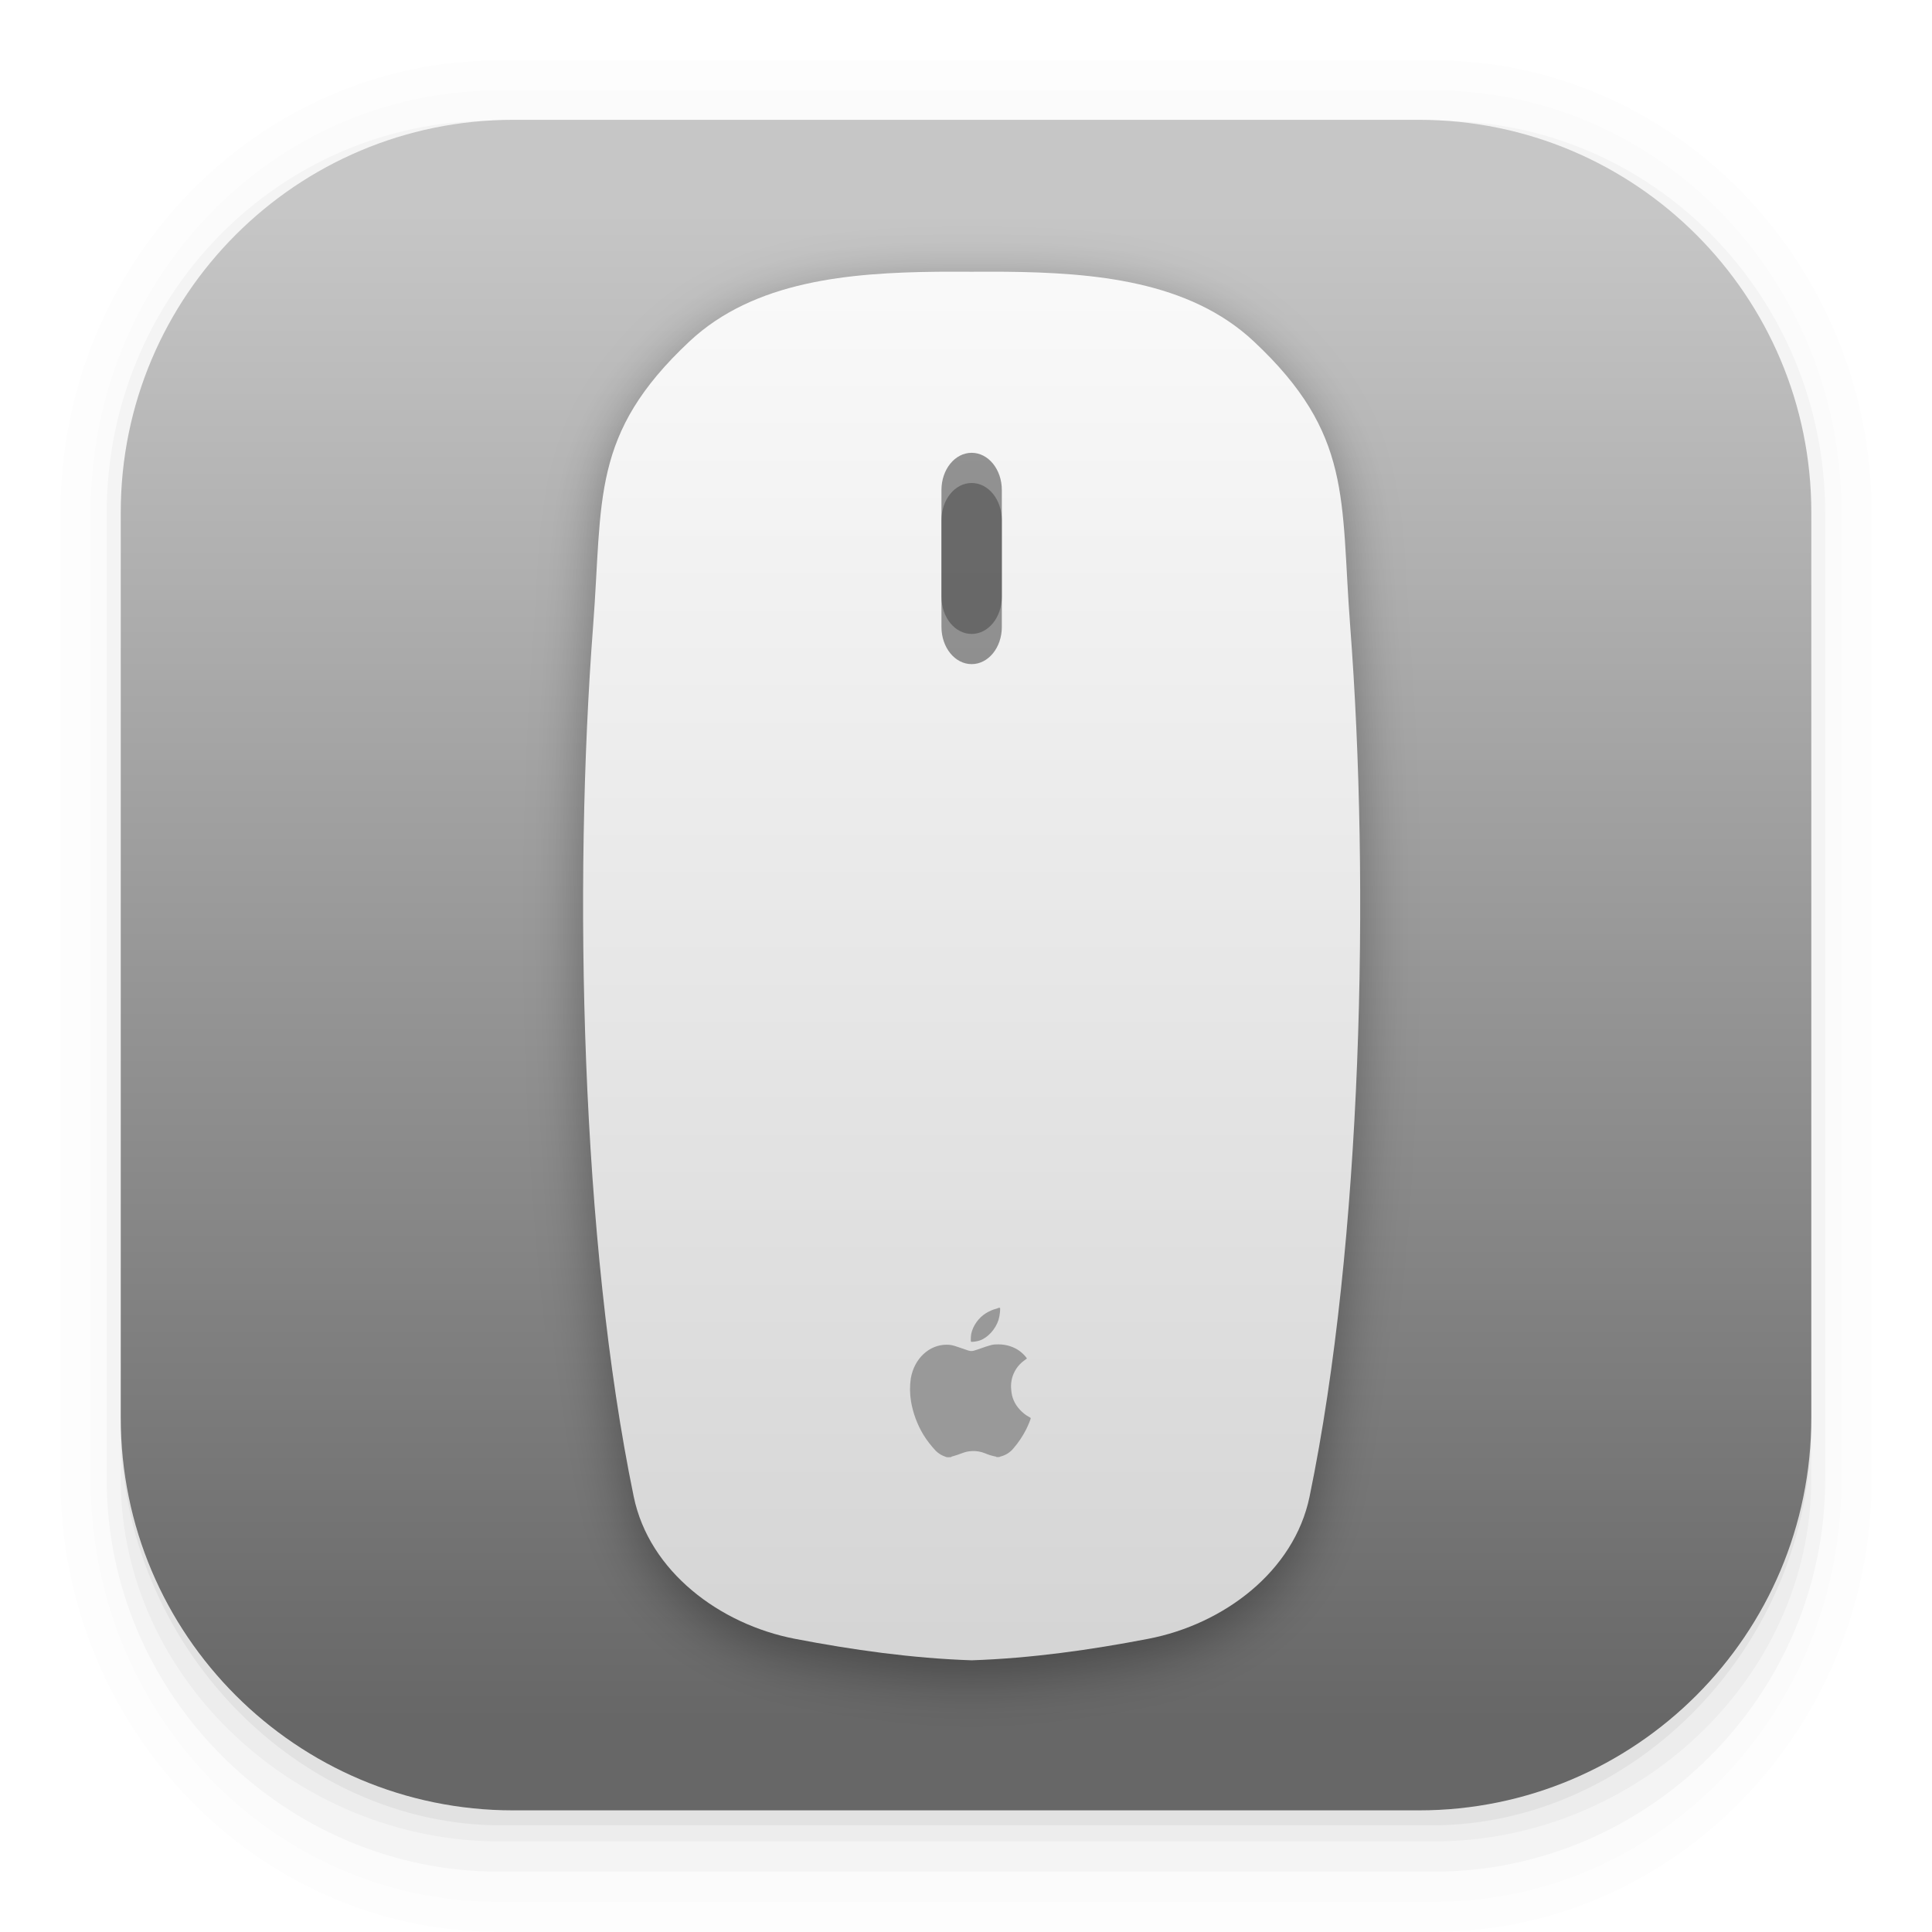
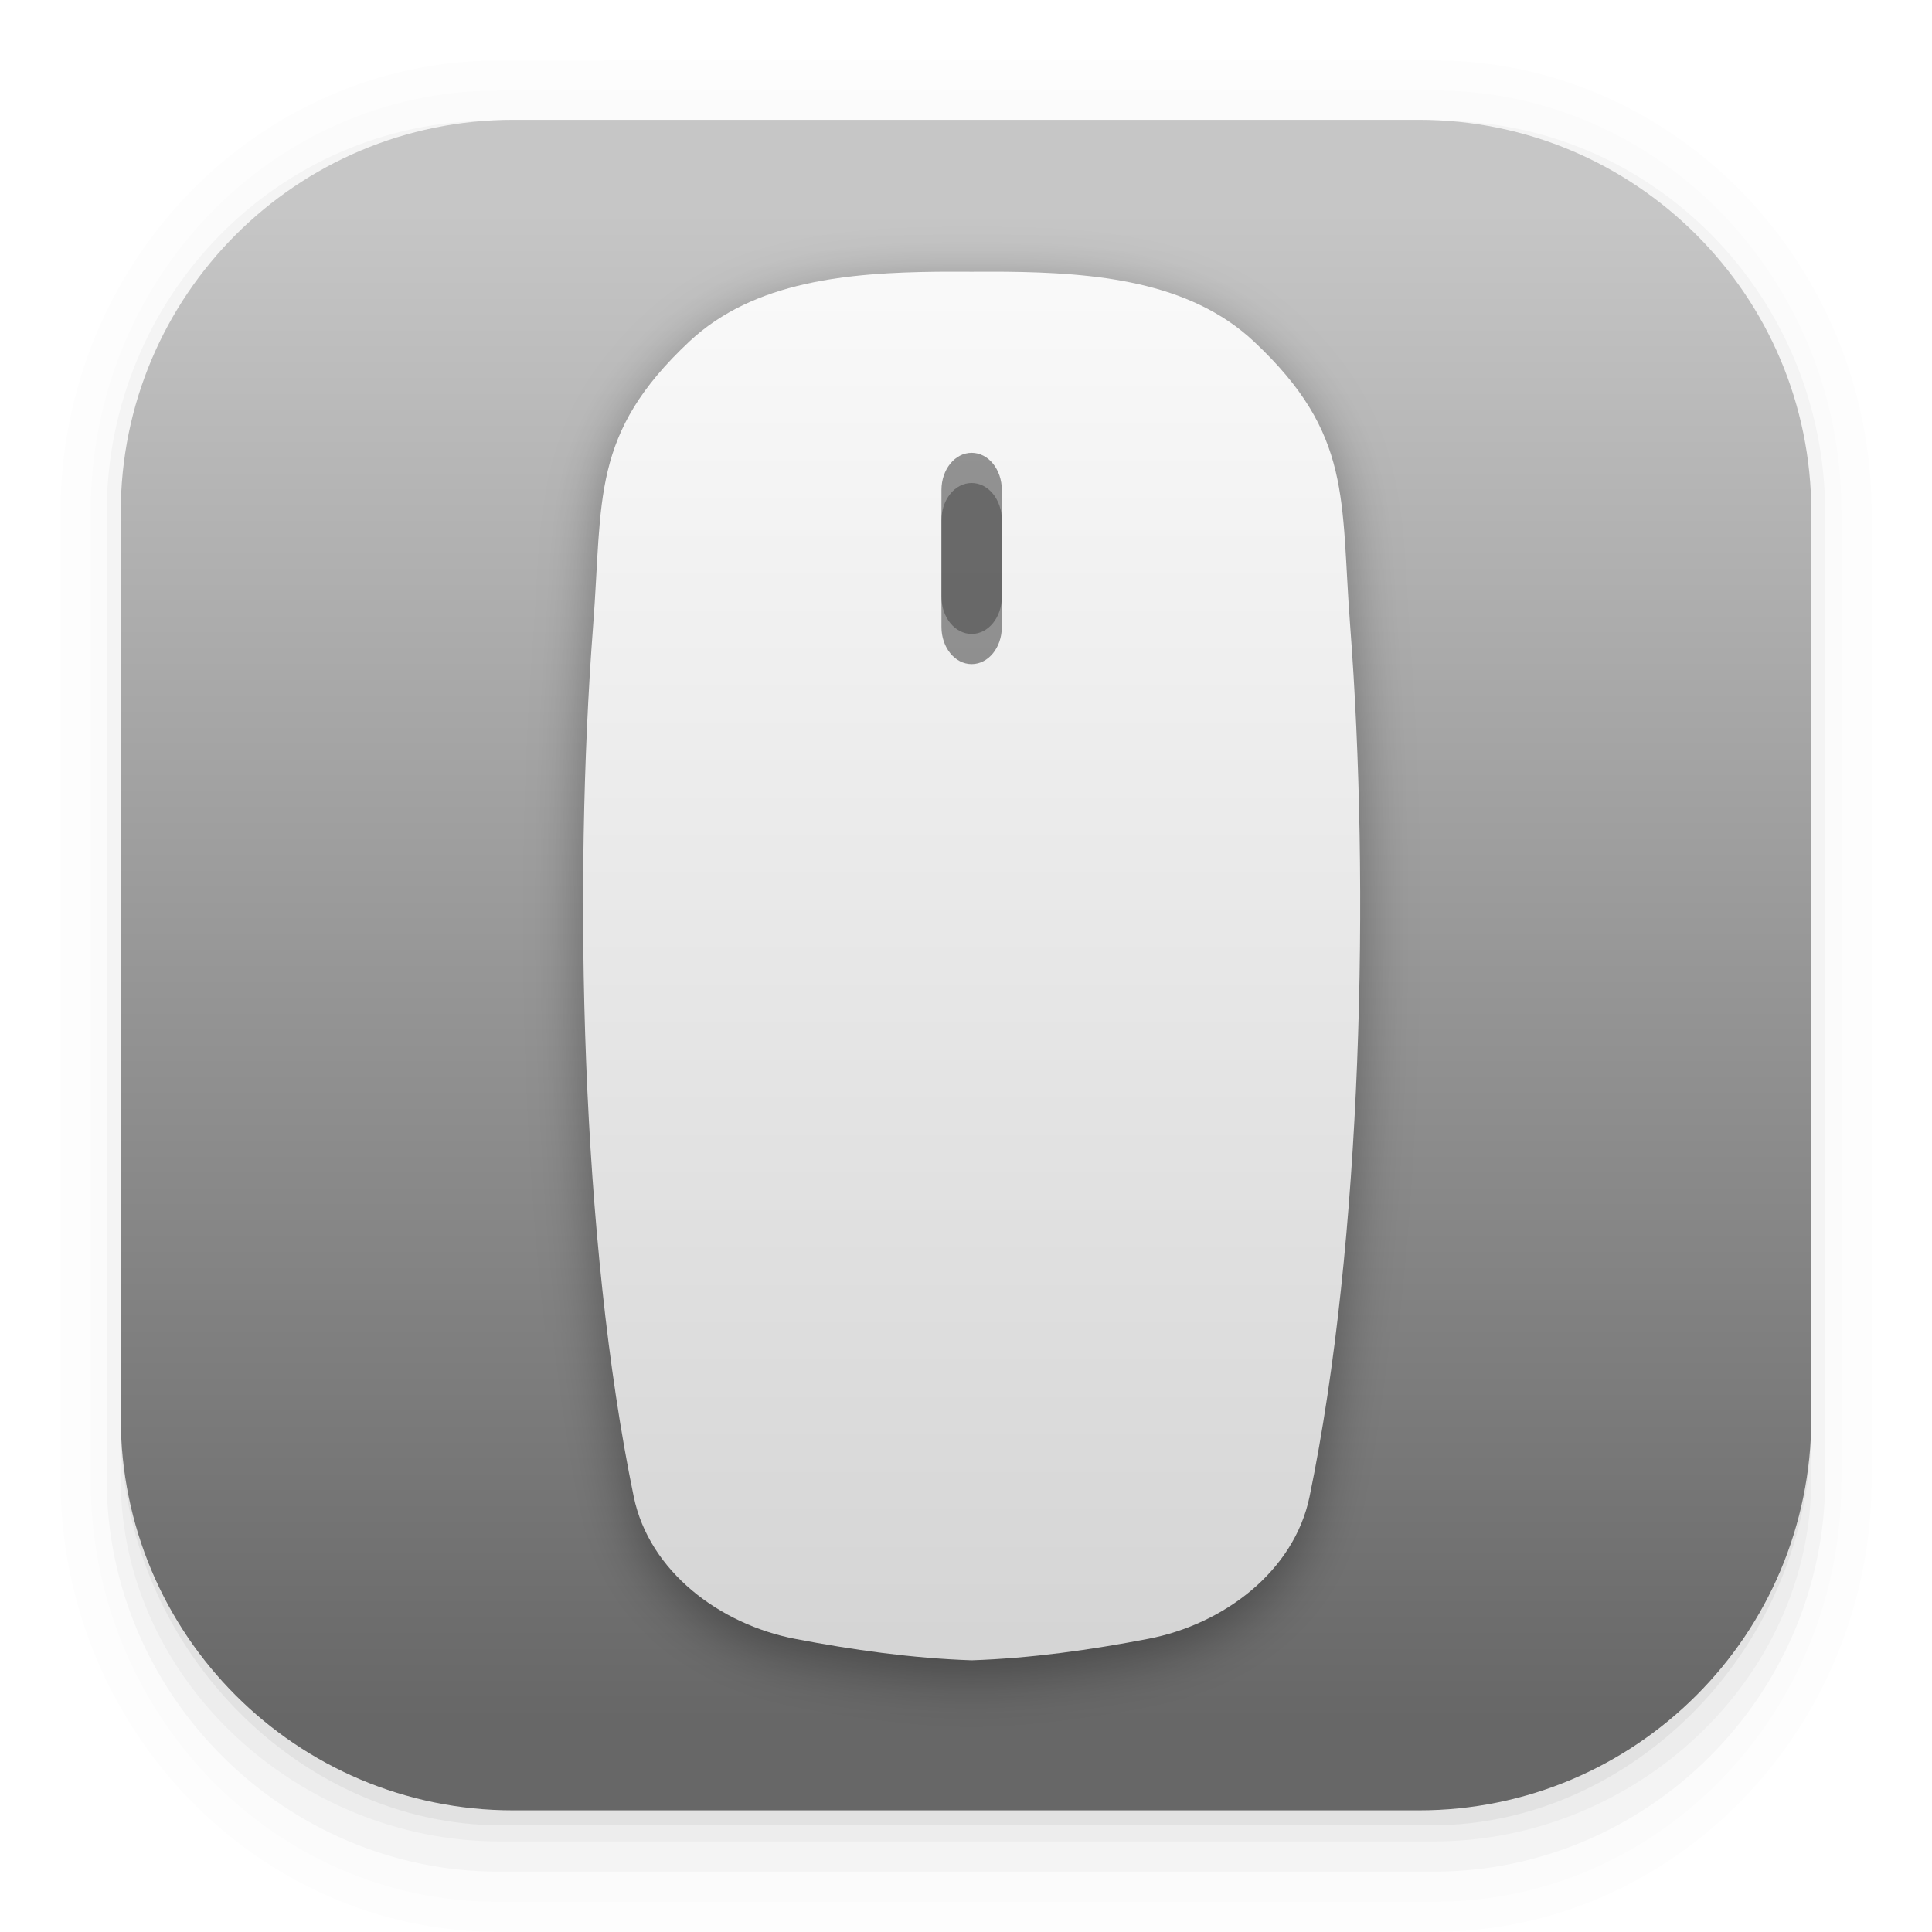
- <svg xmlns="http://www.w3.org/2000/svg" width="64" height="64" enable-background="new 0 0 1024 1024" image-rendering="optimizeSpeed">
+ <svg xmlns="http://www.w3.org/2000/svg" width="64" height="64" enable-background="new 0 0 1024 1024" image-rendering="optimizeSpeed" version="1.1">
  <defs>
    <linearGradient id="c" x1="18.601" x2="18.601" y1=".854" y2="49.956" gradientTransform="matrix(1.1117 0 0 .96015 24.948 10.068)" gradientUnits="userSpaceOnUse">
-       <stop offset="0" stop-color="#fafafa" />
-       <stop offset="1" stop-color="#d4d4d4" />
+       <stop stop-color="#fafafa" offset="0" />
+       <stop stop-color="#d4d4d4" offset="1" />
    </linearGradient>
    <linearGradient id="a" x1="7.937" x2="7.937" y1="15.081" y2="1.852" gradientTransform="scale(3.7796)" gradientUnits="userSpaceOnUse">
-       <stop offset="0" stop-color="#676767" />
-       <stop offset="1" stop-color="#c6c6c6" />
+       <stop stop-color="#676767" offset="0" />
+       <stop stop-color="#c6c6c6" offset="1" />
    </linearGradient>
-     <filter id="b" width="1.167" height="1.094" x="-.084" y="-.047" color-interpolation-filters="sRGB">
+     <filter id="b" x="-.084" y="-.047" width="1.167" height="1.094" color-interpolation-filters="sRGB">
      <feGaussianBlur stdDeviation=".897" />
    </filter>
  </defs>
-   <g color="#000" image-rendering="auto">
-     <path d="M4.37.53C2.254.53.53 2.312.53 4.496v8.468c0 2.184 1.725 3.968 3.84 3.968h8.194c2.114 0 3.84-1.783 3.84-3.968V4.497c0-2.184-1.726-3.968-3.84-3.968zm.256.52h7.681c1.844 0 3.33 1.534 3.33 3.44v7.937c0 1.906-1.485 3.44-3.33 3.44h-7.68c-1.845 0-3.33-1.534-3.33-3.44V4.49c0-1.906 1.485-3.44 3.33-3.44z" enable-background="accumulate" opacity=".01" style="font-feature-settings:normal;font-variant-alternates:normal;font-variant-caps:normal;font-variant-east-asian:normal;font-variant-ligatures:normal;font-variant-numeric:normal;font-variant-position:normal;font-variation-settings:normal;inline-size:0;isolation:auto;mix-blend-mode:normal;shape-margin:0;shape-padding:0;text-decoration-color:#000;text-decoration-line:none;text-decoration-style:solid;text-indent:0;text-orientation:mixed;text-transform:none;white-space:normal" transform="scale(3.7796)" />
-     <path d="M4.359.794C2.392.794.795 2.447.795 4.48v8.5c0 2.035 1.597 3.688 3.564 3.688h8.216c1.967 0 3.564-1.653 3.564-3.688v-8.5c0-2.034-1.597-3.687-3.564-3.687zm.272.256h7.672c1.842 0 3.325 1.534 3.325 3.44v7.937c0 1.906-1.483 3.44-3.325 3.44H4.63c-1.842 0-3.325-1.534-3.325-3.44V4.49c0-1.906 1.483-3.44 3.325-3.44z" enable-background="accumulate" opacity=".01" style="font-feature-settings:normal;font-variant-alternates:normal;font-variant-caps:normal;font-variant-east-asian:normal;font-variant-ligatures:normal;font-variant-numeric:normal;font-variant-position:normal;font-variation-settings:normal;inline-size:0;isolation:auto;mix-blend-mode:normal;shape-margin:0;shape-padding:0;text-decoration-color:#000;text-decoration-line:none;text-decoration-style:solid;text-indent:0;text-orientation:mixed;text-transform:none;white-space:normal" transform="scale(3.7796)" />
-     <path d="M4.31 1.058c-1.866 0-3.375 1.539-3.375 3.44v8.467c0 1.9 1.57 3.439 3.435 3.439h8.2c1.866 0 3.427-1.538 3.427-3.44V4.498c0-1.9-1.51-3.439-3.375-3.439h-.097c1.794.087 3.214 1.582 3.214 3.432v7.937c0 1.906-1.506 3.44-3.377 3.44h-7.79c-1.871 0-3.377-1.534-3.377-3.44V4.49c0-1.85 1.42-3.345 3.214-3.432z" enable-background="accumulate" opacity=".03" style="font-feature-settings:normal;font-variant-alternates:normal;font-variant-caps:normal;font-variant-east-asian:normal;font-variant-ligatures:normal;font-variant-numeric:normal;font-variant-position:normal;font-variation-settings:normal;inline-size:0;isolation:auto;mix-blend-mode:normal;shape-margin:0;shape-padding:0;text-decoration-color:#000;text-decoration-line:none;text-decoration-style:solid;text-indent:0;text-orientation:mixed;text-transform:none;white-space:normal" transform="scale(3.7796)" />
+   <g image-rendering="auto">
+     <path transform="scale(3.7796)" d="M4.37.53C2.254.53.53 2.312.53 4.496v8.468c0 2.184 1.725 3.968 3.84 3.968h8.194c2.114 0 3.84-1.783 3.84-3.968V4.497c0-2.184-1.726-3.968-3.84-3.968zm.256.52h7.681c1.844 0 3.33 1.534 3.33 3.44v7.937c0 1.906-1.485 3.44-3.33 3.44h-7.68c-1.845 0-3.33-1.534-3.33-3.44V4.49c0-1.906 1.485-3.44 3.33-3.44z" enable-background="accumulate" opacity=".01" style="font-feature-settings:normal;font-variant-alternates:normal;font-variant-caps:normal;font-variant-east-asian:normal;font-variant-ligatures:normal;font-variant-numeric:normal;font-variant-position:normal;font-variation-settings:normal;inline-size:0;isolation:auto;mix-blend-mode:normal;shape-margin:0;shape-padding:0;text-decoration-color:#000;text-decoration-line:none;text-decoration-style:solid;text-indent:0;text-orientation:mixed;text-transform:none;white-space:normal" />
+     <path transform="scale(3.7796)" d="M4.359.794C2.392.794.795 2.447.795 4.48v8.5c0 2.035 1.597 3.688 3.564 3.688h8.216c1.967 0 3.564-1.653 3.564-3.688v-8.5c0-2.034-1.597-3.687-3.564-3.687zm.272.256h7.672c1.842 0 3.325 1.534 3.325 3.44v7.937c0 1.906-1.483 3.44-3.325 3.44H4.63c-1.842 0-3.325-1.534-3.325-3.44V4.49c0-1.906 1.483-3.44 3.325-3.44z" enable-background="accumulate" opacity=".01" style="font-feature-settings:normal;font-variant-alternates:normal;font-variant-caps:normal;font-variant-east-asian:normal;font-variant-ligatures:normal;font-variant-numeric:normal;font-variant-position:normal;font-variation-settings:normal;inline-size:0;isolation:auto;mix-blend-mode:normal;shape-margin:0;shape-padding:0;text-decoration-color:#000;text-decoration-line:none;text-decoration-style:solid;text-indent:0;text-orientation:mixed;text-transform:none;white-space:normal" />
+     <path transform="scale(3.7796)" d="M4.31 1.058c-1.866 0-3.375 1.539-3.375 3.44v8.467c0 1.9 1.57 3.439 3.435 3.439h8.2c1.866 0 3.427-1.538 3.427-3.44V4.498c0-1.9-1.51-3.439-3.375-3.439h-.097c1.794.087 3.214 1.582 3.214 3.432v7.937c0 1.906-1.506 3.44-3.377 3.44h-7.79c-1.871 0-3.377-1.534-3.377-3.44V4.49c0-1.85 1.42-3.345 3.214-3.432z" enable-background="accumulate" opacity=".03" style="font-feature-settings:normal;font-variant-alternates:normal;font-variant-caps:normal;font-variant-east-asian:normal;font-variant-ligatures:normal;font-variant-numeric:normal;font-variant-position:normal;font-variation-settings:normal;inline-size:0;isolation:auto;mix-blend-mode:normal;shape-margin:0;shape-padding:0;text-decoration-color:#000;text-decoration-line:none;text-decoration-style:solid;text-indent:0;text-orientation:mixed;text-transform:none;white-space:normal" />
    <path d="M4 46.969V49c0 6.648 5.896 12 12.544 12h30.961C54.153 61 60 55.648 60 49v-1.992a12.97 12.97 0 0 1-13 12.963H17.002A12.973 12.973 0 0 1 4 46.969" enable-background="accumulate" opacity=".03" style="font-feature-settings:normal;font-variant-alternates:normal;font-variant-caps:normal;font-variant-east-asian:normal;font-variant-ligatures:normal;font-variant-numeric:normal;font-variant-position:normal;font-variation-settings:normal;inline-size:0;isolation:auto;mix-blend-mode:normal;shape-margin:0;shape-padding:0;text-decoration-color:#000;text-decoration-line:none;text-decoration-style:solid;text-indent:0;text-orientation:mixed;text-transform:none;white-space:normal" />
-     <path d="M1.058 11.906v.592c0 1.939 1.573 3.5 3.332 3.5h8.16c1.76 0 3.325-1.561 3.325-3.5v-.58c-.006 2.095-1.537 3.78-3.44 3.78H4.498c-1.905 0-3.44-1.692-3.44-3.792" enable-background="accumulate" opacity=".05" style="font-feature-settings:normal;font-variant-alternates:normal;font-variant-caps:normal;font-variant-east-asian:normal;font-variant-ligatures:normal;font-variant-numeric:normal;font-variant-position:normal;font-variation-settings:normal;inline-size:0;isolation:auto;mix-blend-mode:normal;shape-margin:0;shape-padding:0;text-decoration-color:#000;text-decoration-line:none;text-decoration-style:solid;text-indent:0;text-orientation:mixed;text-transform:none;white-space:normal" transform="scale(3.7796)" />
+     <path transform="scale(3.7796)" d="M1.058 11.906v.592c0 1.939 1.573 3.5 3.332 3.5h8.16c1.76 0 3.325-1.561 3.325-3.5v-.58c-.006 2.095-1.537 3.78-3.44 3.78H4.498c-1.905 0-3.44-1.692-3.44-3.792" enable-background="accumulate" opacity=".05" style="font-feature-settings:normal;font-variant-alternates:normal;font-variant-caps:normal;font-variant-east-asian:normal;font-variant-ligatures:normal;font-variant-numeric:normal;font-variant-position:normal;font-variation-settings:normal;inline-size:0;isolation:auto;mix-blend-mode:normal;shape-margin:0;shape-padding:0;text-decoration-color:#000;text-decoration-line:none;text-decoration-style:solid;text-indent:0;text-orientation:mixed;text-transform:none;white-space:normal" />
  </g>
-   <rect width="56.002" height="56.002" x="4" y="3.969" fill="url(#a)" rx="13.002" ry="13.002" />
-   <path d="M31.053 11.95c-2.926.032-6.07.3-8.214 2.308-3.283 3.078-2.869 5.207-3.191 9.42-.658 8.598-.404 20.382 1.345 28.848.513 2.483 2.855 4.231 5.34 4.71 1.907.367 3.88.645 5.854.712 1.975-.067 3.947-.345 5.854-.713 2.485-.478 4.827-2.226 5.34-4.709 1.749-8.466 2.003-20.25 1.345-28.849-.322-4.212.092-6.34-3.19-9.418-2.144-2.01-5.29-2.277-8.215-2.309-.382-.004-.762 0-1.134 0s-.751-.004-1.134 0" color="#000" enable-background="accumulate" filter="url(#b)" opacity=".35" transform="translate(0 -2.448)" />
-   <path fill="url(#c)" d="M31.053 11.45c-2.926.032-6.07.3-8.214 2.308-3.283 3.078-2.869 5.207-3.191 9.42-.658 8.598-.404 20.382 1.345 28.848.513 2.483 2.855 4.231 5.34 4.71 1.907.367 3.88.645 5.854.712 1.975-.067 3.947-.345 5.854-.713 2.485-.478 4.827-2.226 5.34-4.709 1.749-8.466 2.003-20.25 1.345-28.849-.322-4.212.092-6.34-3.19-9.418-2.144-2.01-5.29-2.277-8.215-2.309-.382-.004-.762 0-1.134 0s-.751-.004-1.134 0" color="#000" enable-background="accumulate" transform="translate(0 -2.448)" />
-   <path fill="#4d4d4d" fill-opacity=".588" d="M32.187 15c.554 0 1 .55 1 1.232v3.536c0 .683-.446 1.232-1 1.232s-1-.55-1-1.232v-3.536c0-.682.446-1.232 1-1.232" />
-   <path fill="#4d4d4d" fill-opacity=".588" d="M32.187 16c.554 0 1 .55 1 1.232v3.536c0 .683-.446 1.232-1 1.232s-1-.55-1-1.232v-3.536c0-.682.446-1.232 1-1.232" />
-   <path fill="#999" d="M31.35 48.268c-.021-.005-.032-.009-.024-.01a.8.8 0 0 1-.328-.199 3.3 3.3 0 0 1-.413-.537 3.2 3.2 0 0 1-.406-1.095 2.5 2.5 0 0 1-.007-.77c.116-.654.605-1.112 1.188-1.112.12 0 .206.017.373.076.382.133.381.133.446.133.05 0 .09-.01.193-.046.475-.167.508-.175.703-.174.263 0 .515.082.708.225.074.055.172.152.215.212l.02.03-.083.063a1.05 1.05 0 0 0-.437.972c.01.133.032.232.08.348.086.214.295.44.502.548.036.018.065.039.065.045 0 .031-.08.23-.151.371-.11.219-.255.437-.42.628a.8.8 0 0 1-.408.267c-.034.007-.055.015-.048.018.008.003-.018.005-.058.007-.042 0-.067-.003-.06-.008q.013-.008-.041-.014a1.7 1.7 0 0 1-.325-.102 1 1 0 0 0-.426-.076c-.13.006-.211.023-.349.074a3 3 0 0 1-.31.103c-.02.005-.036.01-.034.014q.003.009-.017.01l-.066.004a.3.3 0 0 1-.082-.005m.816-3.824c-.013-.012-.007-.188.008-.261.055-.265.243-.53.483-.68.102-.064.237-.123.332-.146.04-.009.069-.02.065-.023q-.003-.007.023-.007a.2.2 0 0 0 .043-.005c.03-.012 0 .266-.041.397-.1.314-.36.599-.629.688-.097.032-.267.055-.284.037" />
+   <rect x="4" y="3.969" width="56.002" height="56.002" rx="13.002" ry="13.002" fill="url(#a)" />
+   <path transform="translate(0 -2.448)" d="M31.053 11.95c-2.926.032-6.07.3-8.214 2.308-3.283 3.078-2.869 5.207-3.191 9.42-.658 8.598-.404 20.382 1.345 28.848.513 2.483 2.855 4.231 5.34 4.71 1.907.367 3.88.645 5.854.712 1.975-.067 3.947-.345 5.854-.713 2.485-.478 4.827-2.226 5.34-4.709 1.749-8.466 2.003-20.25 1.345-28.849-.322-4.212.092-6.34-3.19-9.418-2.144-2.01-5.29-2.277-8.215-2.309-.382-.004-.762 0-1.134 0s-.751-.004-1.134 0" enable-background="accumulate" filter="url(#b)" opacity=".35" />
+   <path transform="translate(0 -2.448)" d="M31.053 11.45c-2.926.032-6.07.3-8.214 2.308-3.283 3.078-2.869 5.207-3.191 9.42-.658 8.598-.404 20.382 1.345 28.848.513 2.483 2.855 4.231 5.34 4.71 1.907.367 3.88.645 5.854.712 1.975-.067 3.947-.345 5.854-.713 2.485-.478 4.827-2.226 5.34-4.709 1.749-8.466 2.003-20.25 1.345-28.849-.322-4.212.092-6.34-3.19-9.418-2.144-2.01-5.29-2.277-8.215-2.309-.382-.004-.762 0-1.134 0s-.751-.004-1.134 0" enable-background="accumulate" fill="url(#c)" />
+   <path d="M32.187 15c.554 0 1 .55 1 1.232v3.536c0 .683-.446 1.232-1 1.232s-1-.55-1-1.232v-3.536c0-.682.446-1.232 1-1.232" fill="#4d4d4d" fill-opacity=".588" />
+   <path d="M32.187 16c.554 0 1 .55 1 1.232v3.536c0 .683-.446 1.232-1 1.232s-1-.55-1-1.232v-3.536c0-.682.446-1.232 1-1.232" fill="#4d4d4d" fill-opacity=".588" />
</svg>
